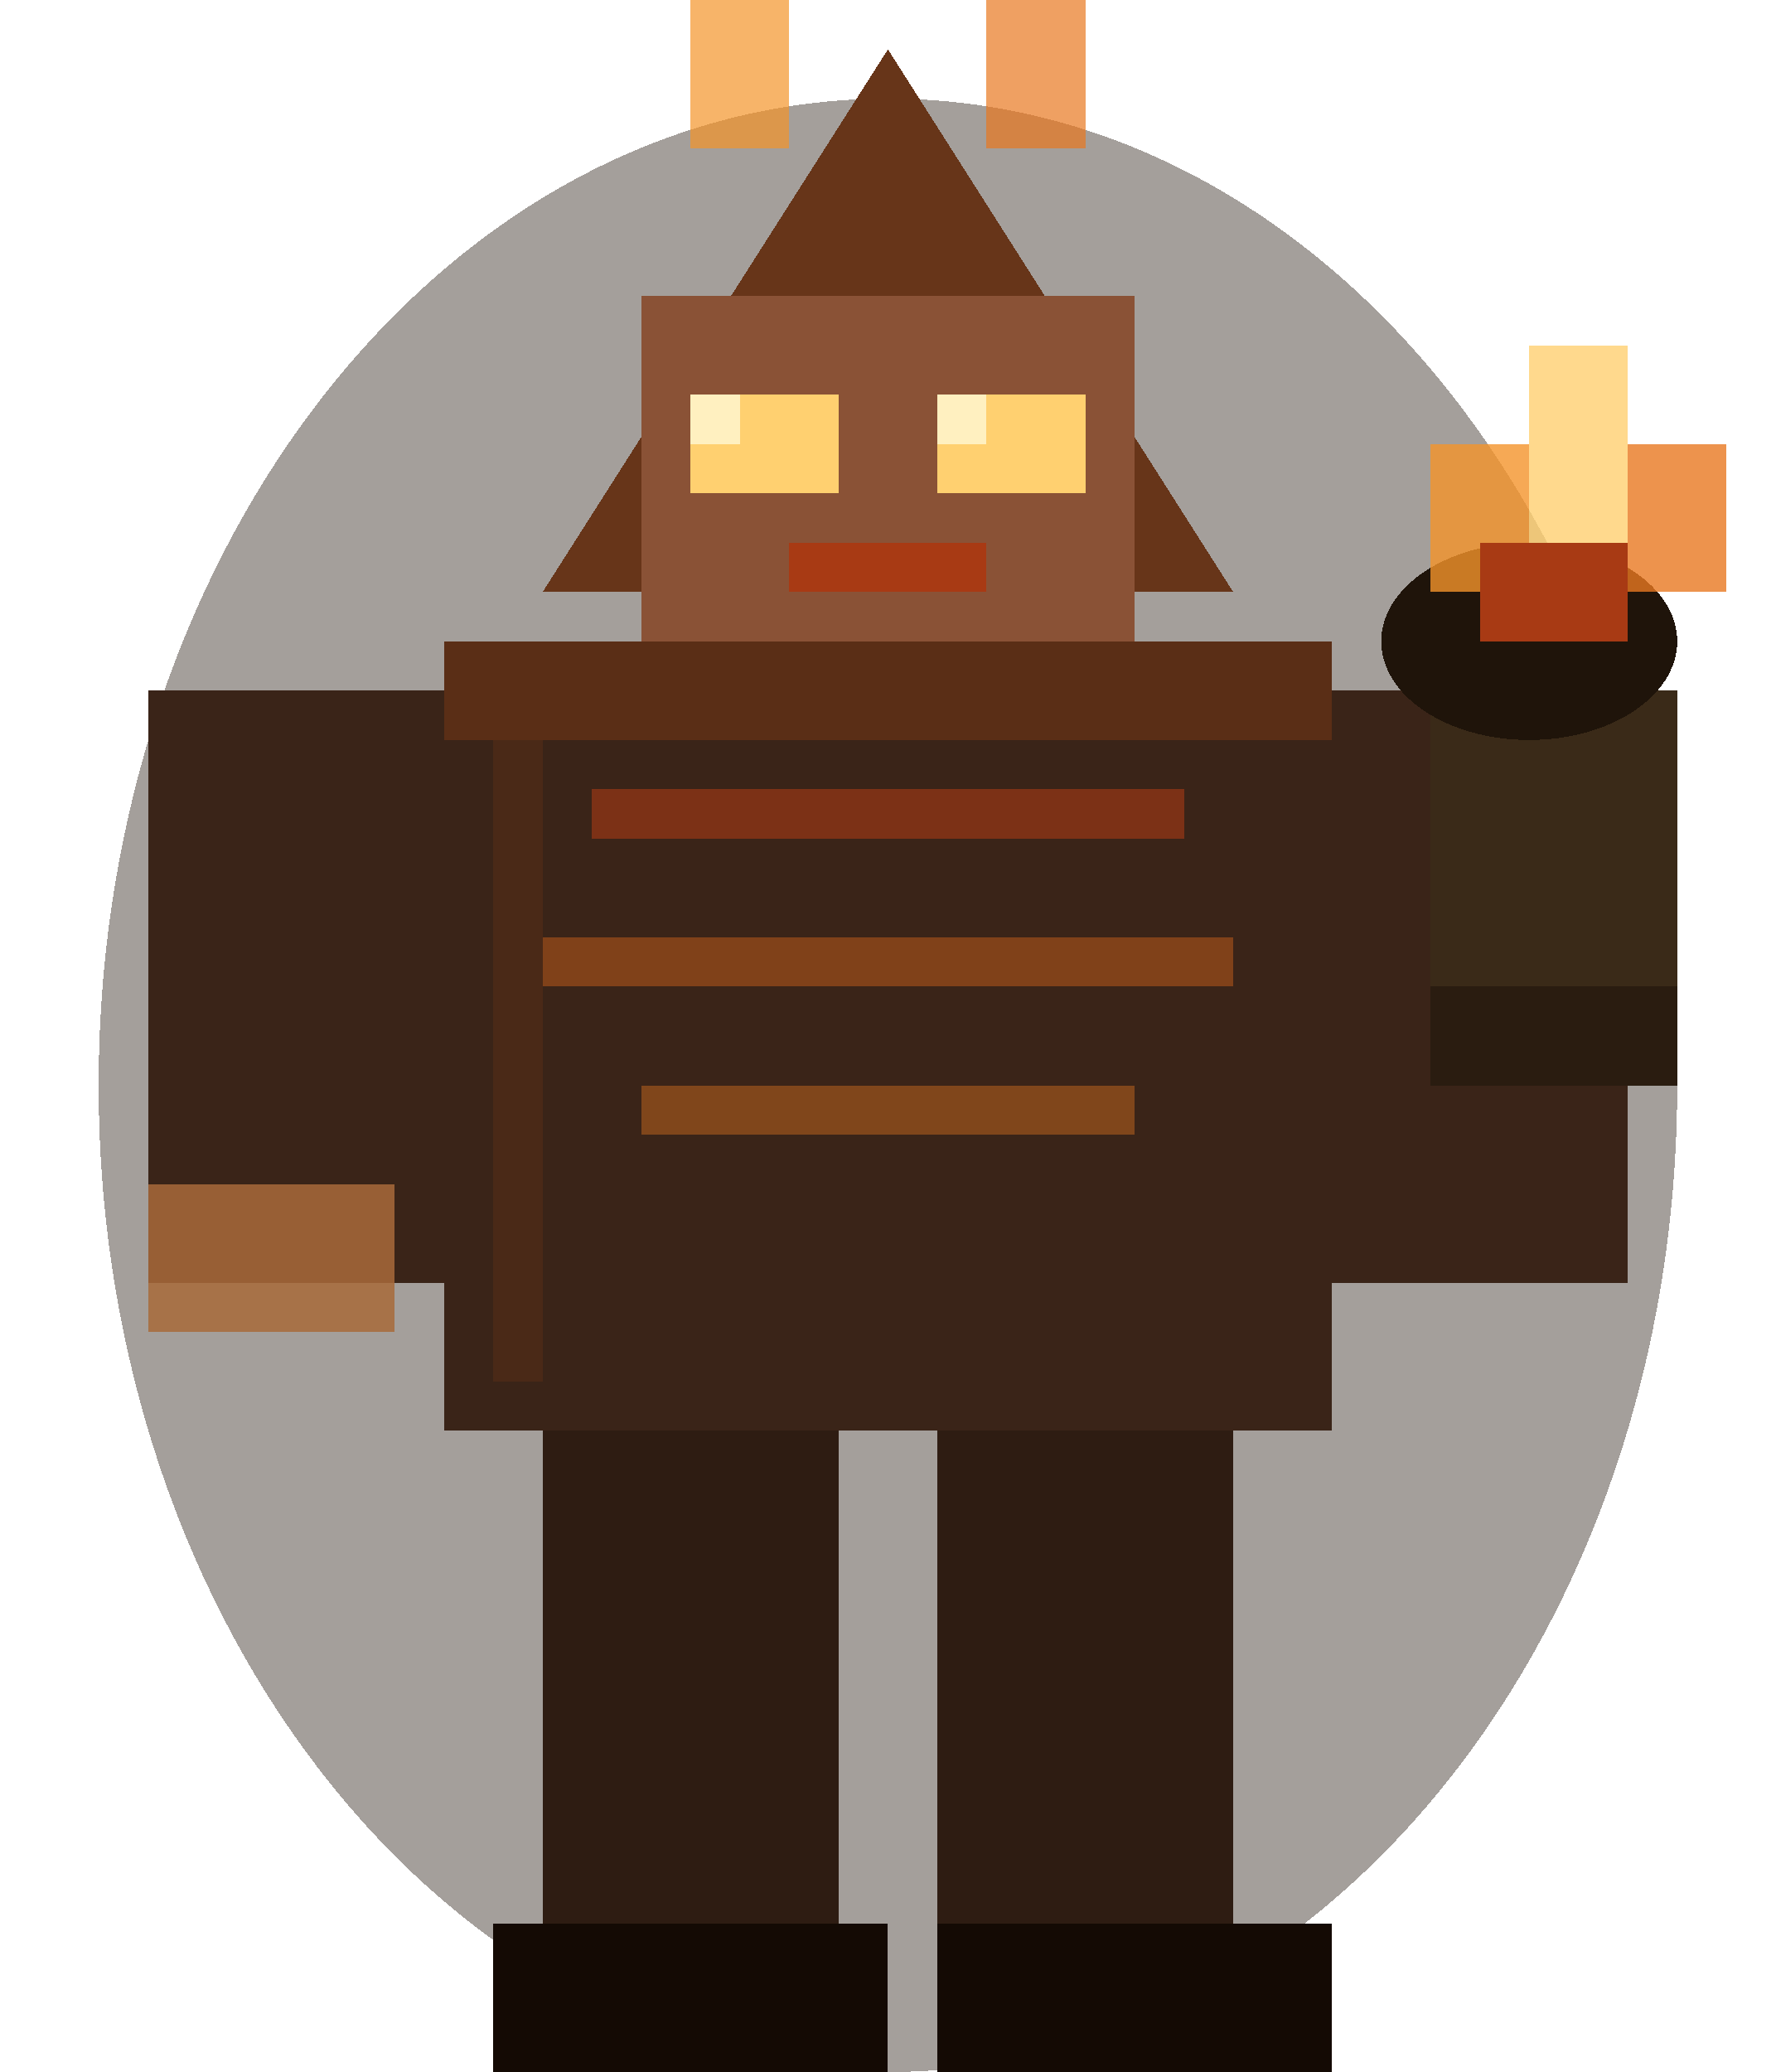
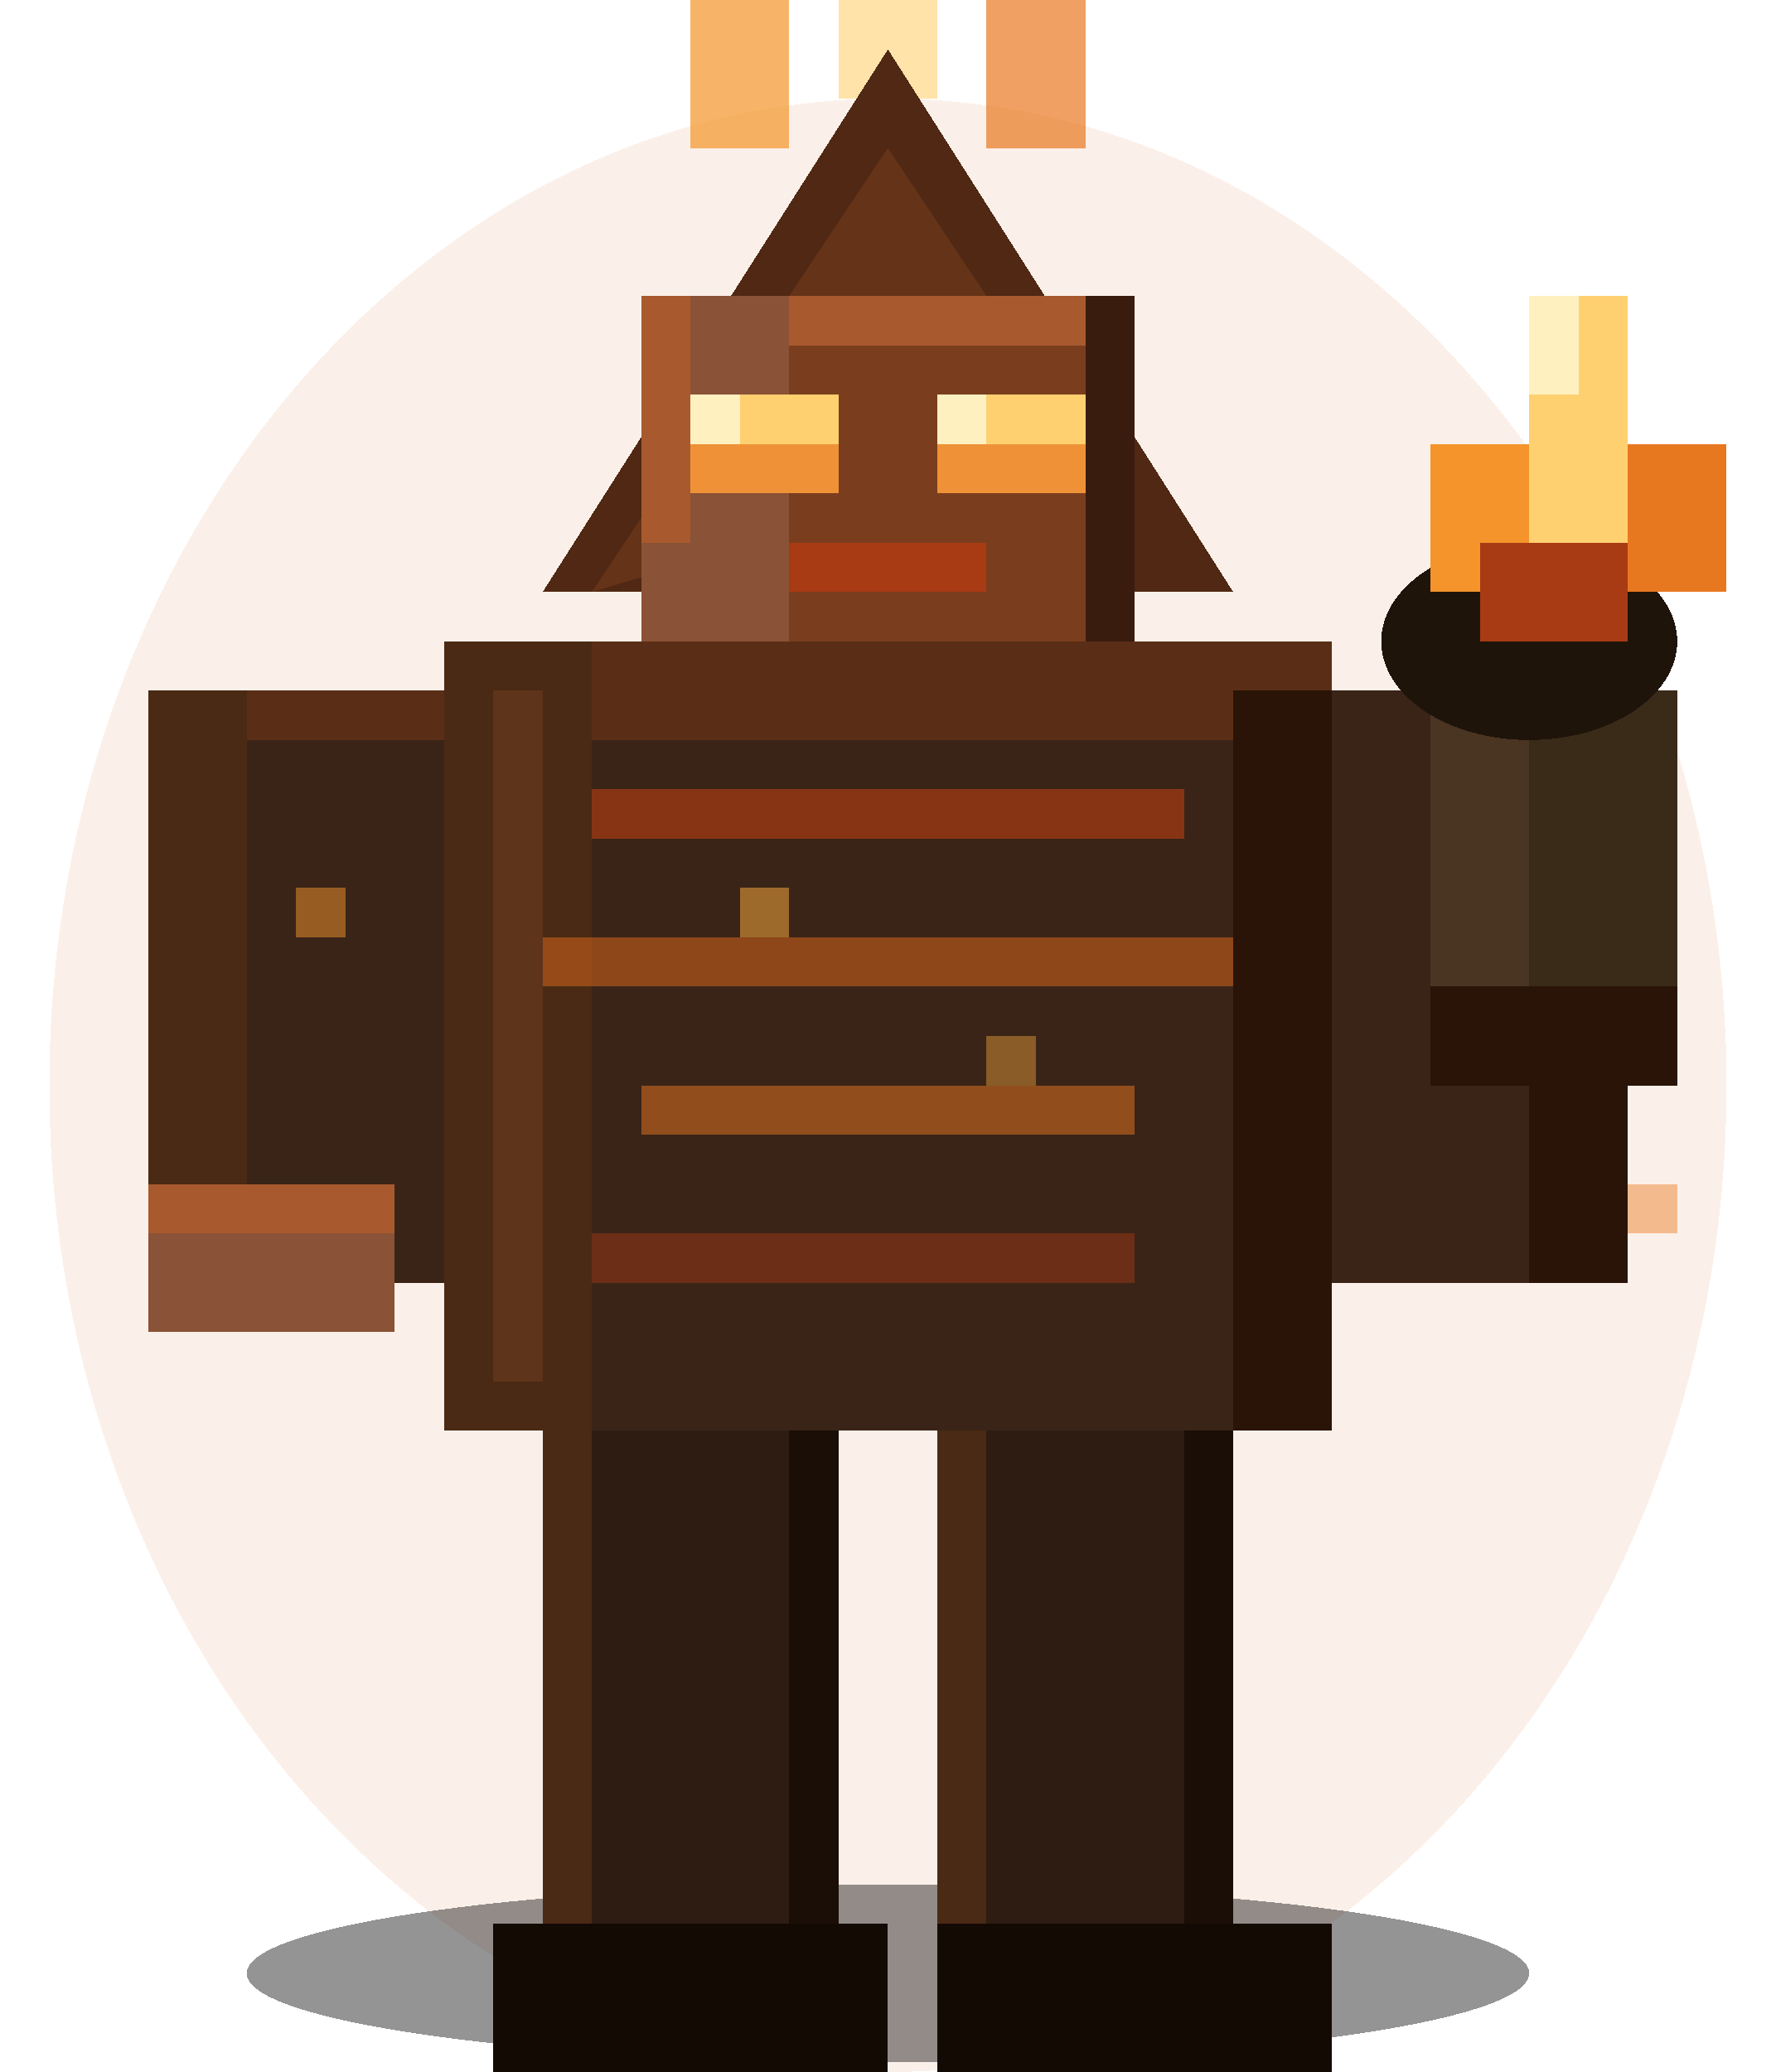
<svg xmlns="http://www.w3.org/2000/svg" viewBox="0 0 36 42" shape-rendering="crispEdges" preserveAspectRatio="xMidYMax meet" aria-label="Fire-Giant Shaman">
-   <ellipse cx="18" cy="22" rx="16" ry="20" fill="#1c0e06" opacity="0.4" />
-   <polygon points="11,12 18,1 25,12" fill="#5a2e16" />
-   <polygon points="11,12 18,1 25,12" fill="#7a3e1e" opacity="0.4" />
-   <rect x="13" y="6" width="10" height="7" fill="#8a5236" />
+   <ellipse cx="18" cy="22" rx="17" ry="20" fill="#d4641a" opacity="0.1" />
+   <ellipse cx="18" cy="40" rx="13" ry="1.8" fill="#000" opacity="0.42" />
+   <rect x="14" y="0" width="2" height="3" fill="#f4942a" opacity="0.7" />
+   <rect x="20" y="0" width="2" height="3" fill="#e87820" opacity="0.7" />
+   <rect x="17" y="-1" width="2" height="3" fill="#ffd070" opacity="0.6" />
+   <polygon points="11,12 18,1 25,12" fill="#3a1c0e" />
+   <polygon points="11,12 18,1 25,12" fill="#5a2e16" opacity="0.7" />
+   <polygon points="12,12 18,3 22,9" fill="#7a3e1e" opacity="0.5" />
+   <rect x="13" y="6" width="10" height="7" fill="#7a3e1e" />
+   <rect x="13" y="6" width="10" height="1" fill="#a85a2e" />
+   <rect x="13" y="6" width="3" height="7" fill="#8a5236" />
+   <rect x="13" y="6" width="1" height="5" fill="#a85a2e" />
+   <rect x="22" y="6" width="1" height="7" fill="#3a1c0e" />
  <rect x="14" y="8" width="3" height="2" fill="#ffd070" />
  <rect x="19" y="8" width="3" height="2" fill="#ffd070" />
  <rect x="14" y="8" width="1" height="1" fill="#fff0c0" />
  <rect x="19" y="8" width="1" height="1" fill="#fff0c0" />
+   <rect x="14" y="9" width="3" height="1" fill="#e87820" opacity="0.7" />
+   <rect x="19" y="9" width="3" height="1" fill="#e87820" opacity="0.7" />
  <rect x="16" y="11" width="4" height="1" fill="#a83a14" />
-   <rect x="14" y="0" width="2" height="3" fill="#f4942a" opacity="0.7" />
-   <rect x="20" y="0" width="2" height="3" fill="#e87820" opacity="0.7" />
  <rect x="9" y="13" width="18" height="16" fill="#3a2418" />
  <rect x="9" y="13" width="18" height="2" fill="#5a2e16" />
-   <rect x="12" y="16" width="12" height="1" fill="#a83a14" opacity="0.6" />
-   <rect x="11" y="19" width="14" height="1" fill="#d4641a" opacity="0.45" />
-   <rect x="13" y="22" width="10" height="1" fill="#e87820" opacity="0.4" />
-   <rect x="10" y="14" width="1" height="14" fill="#5a2e16" opacity="0.5" />
+   <rect x="9" y="13" width="3" height="16" fill="#4a2a14" />
+   <rect x="10" y="14" width="1" height="14" fill="#6a3a1e" opacity="0.6" />
+   <rect x="25" y="14" width="2" height="15" fill="#2a1408" />
+   <rect x="12" y="16" width="12" height="1" fill="#a83a14" opacity="0.7" />
+   <rect x="11" y="19" width="14" height="1" fill="#d4641a" opacity="0.55" />
+   <rect x="13" y="22" width="10" height="1" fill="#e87820" opacity="0.5" />
+   <rect x="12" y="25" width="11" height="1" fill="#a83a14" opacity="0.45" />
+   <rect x="15" y="18" width="1" height="1" fill="#ffb040" opacity="0.5" />
+   <rect x="20" y="21" width="1" height="1" fill="#ffb040" opacity="0.4" />
  <rect x="3" y="14" width="6" height="12" fill="#3a2418" />
+   <rect x="3" y="14" width="6" height="1" fill="#5a2e16" />
+   <rect x="3" y="14" width="2" height="12" fill="#4a2a14" />
  <rect x="27" y="14" width="6" height="12" fill="#3a2418" />
-   <rect x="3" y="24" width="5" height="3" fill="#a86a3a" opacity="0.85" />
-   <rect x="29" y="20" width="5" height="2" fill="#2a1c10" />
+   <rect x="31" y="14" width="2" height="12" fill="#2a1408" />
+   <rect x="3" y="24" width="5" height="3" fill="#8a5236" />
+   <rect x="3" y="24" width="5" height="1" fill="#a85a2e" />
+   <rect x="29" y="20" width="5" height="2" fill="#2a1408" />
  <rect x="29" y="14" width="5" height="6" fill="#3a2a18" />
+   <rect x="29" y="14" width="2" height="6" fill="#4a3422" />
  <ellipse cx="31" cy="13" rx="3" ry="2" fill="#1f140a" />
-   <rect x="29" y="9" width="2" height="3" fill="#f4942a" opacity="0.8" />
-   <rect x="31" y="7" width="2" height="4" fill="#ffd070" opacity="0.8" />
-   <rect x="33" y="9" width="2" height="3" fill="#e87820" opacity="0.8" />
+   <rect x="29" y="9" width="2" height="3" fill="#f4942a" />
+   <rect x="31" y="6" width="2" height="5" fill="#ffd070" />
+   <rect x="31" y="6" width="1" height="2" fill="#fff0c0" />
+   <rect x="33" y="9" width="2" height="3" fill="#e87820" />
  <rect x="30" y="11" width="3" height="2" fill="#a83a14" />
  <rect x="11" y="29" width="6" height="12" fill="#2e1c12" />
  <rect x="19" y="29" width="6" height="12" fill="#2e1c12" />
+   <rect x="11" y="29" width="1" height="12" fill="#4a2a14" />
+   <rect x="19" y="29" width="1" height="12" fill="#4a2a14" />
+   <rect x="16" y="29" width="1" height="12" fill="#1a0e06" />
+   <rect x="24" y="29" width="1" height="12" fill="#1a0e06" />
  <rect x="10" y="39" width="8" height="3" fill="#140a04" />
  <rect x="19" y="39" width="8" height="3" fill="#140a04" />
+   <rect x="6" y="18" width="1" height="1" fill="#f4942a" opacity="0.5" />
+   <rect x="33" y="24" width="1" height="1" fill="#e87820" opacity="0.45" />
</svg>
